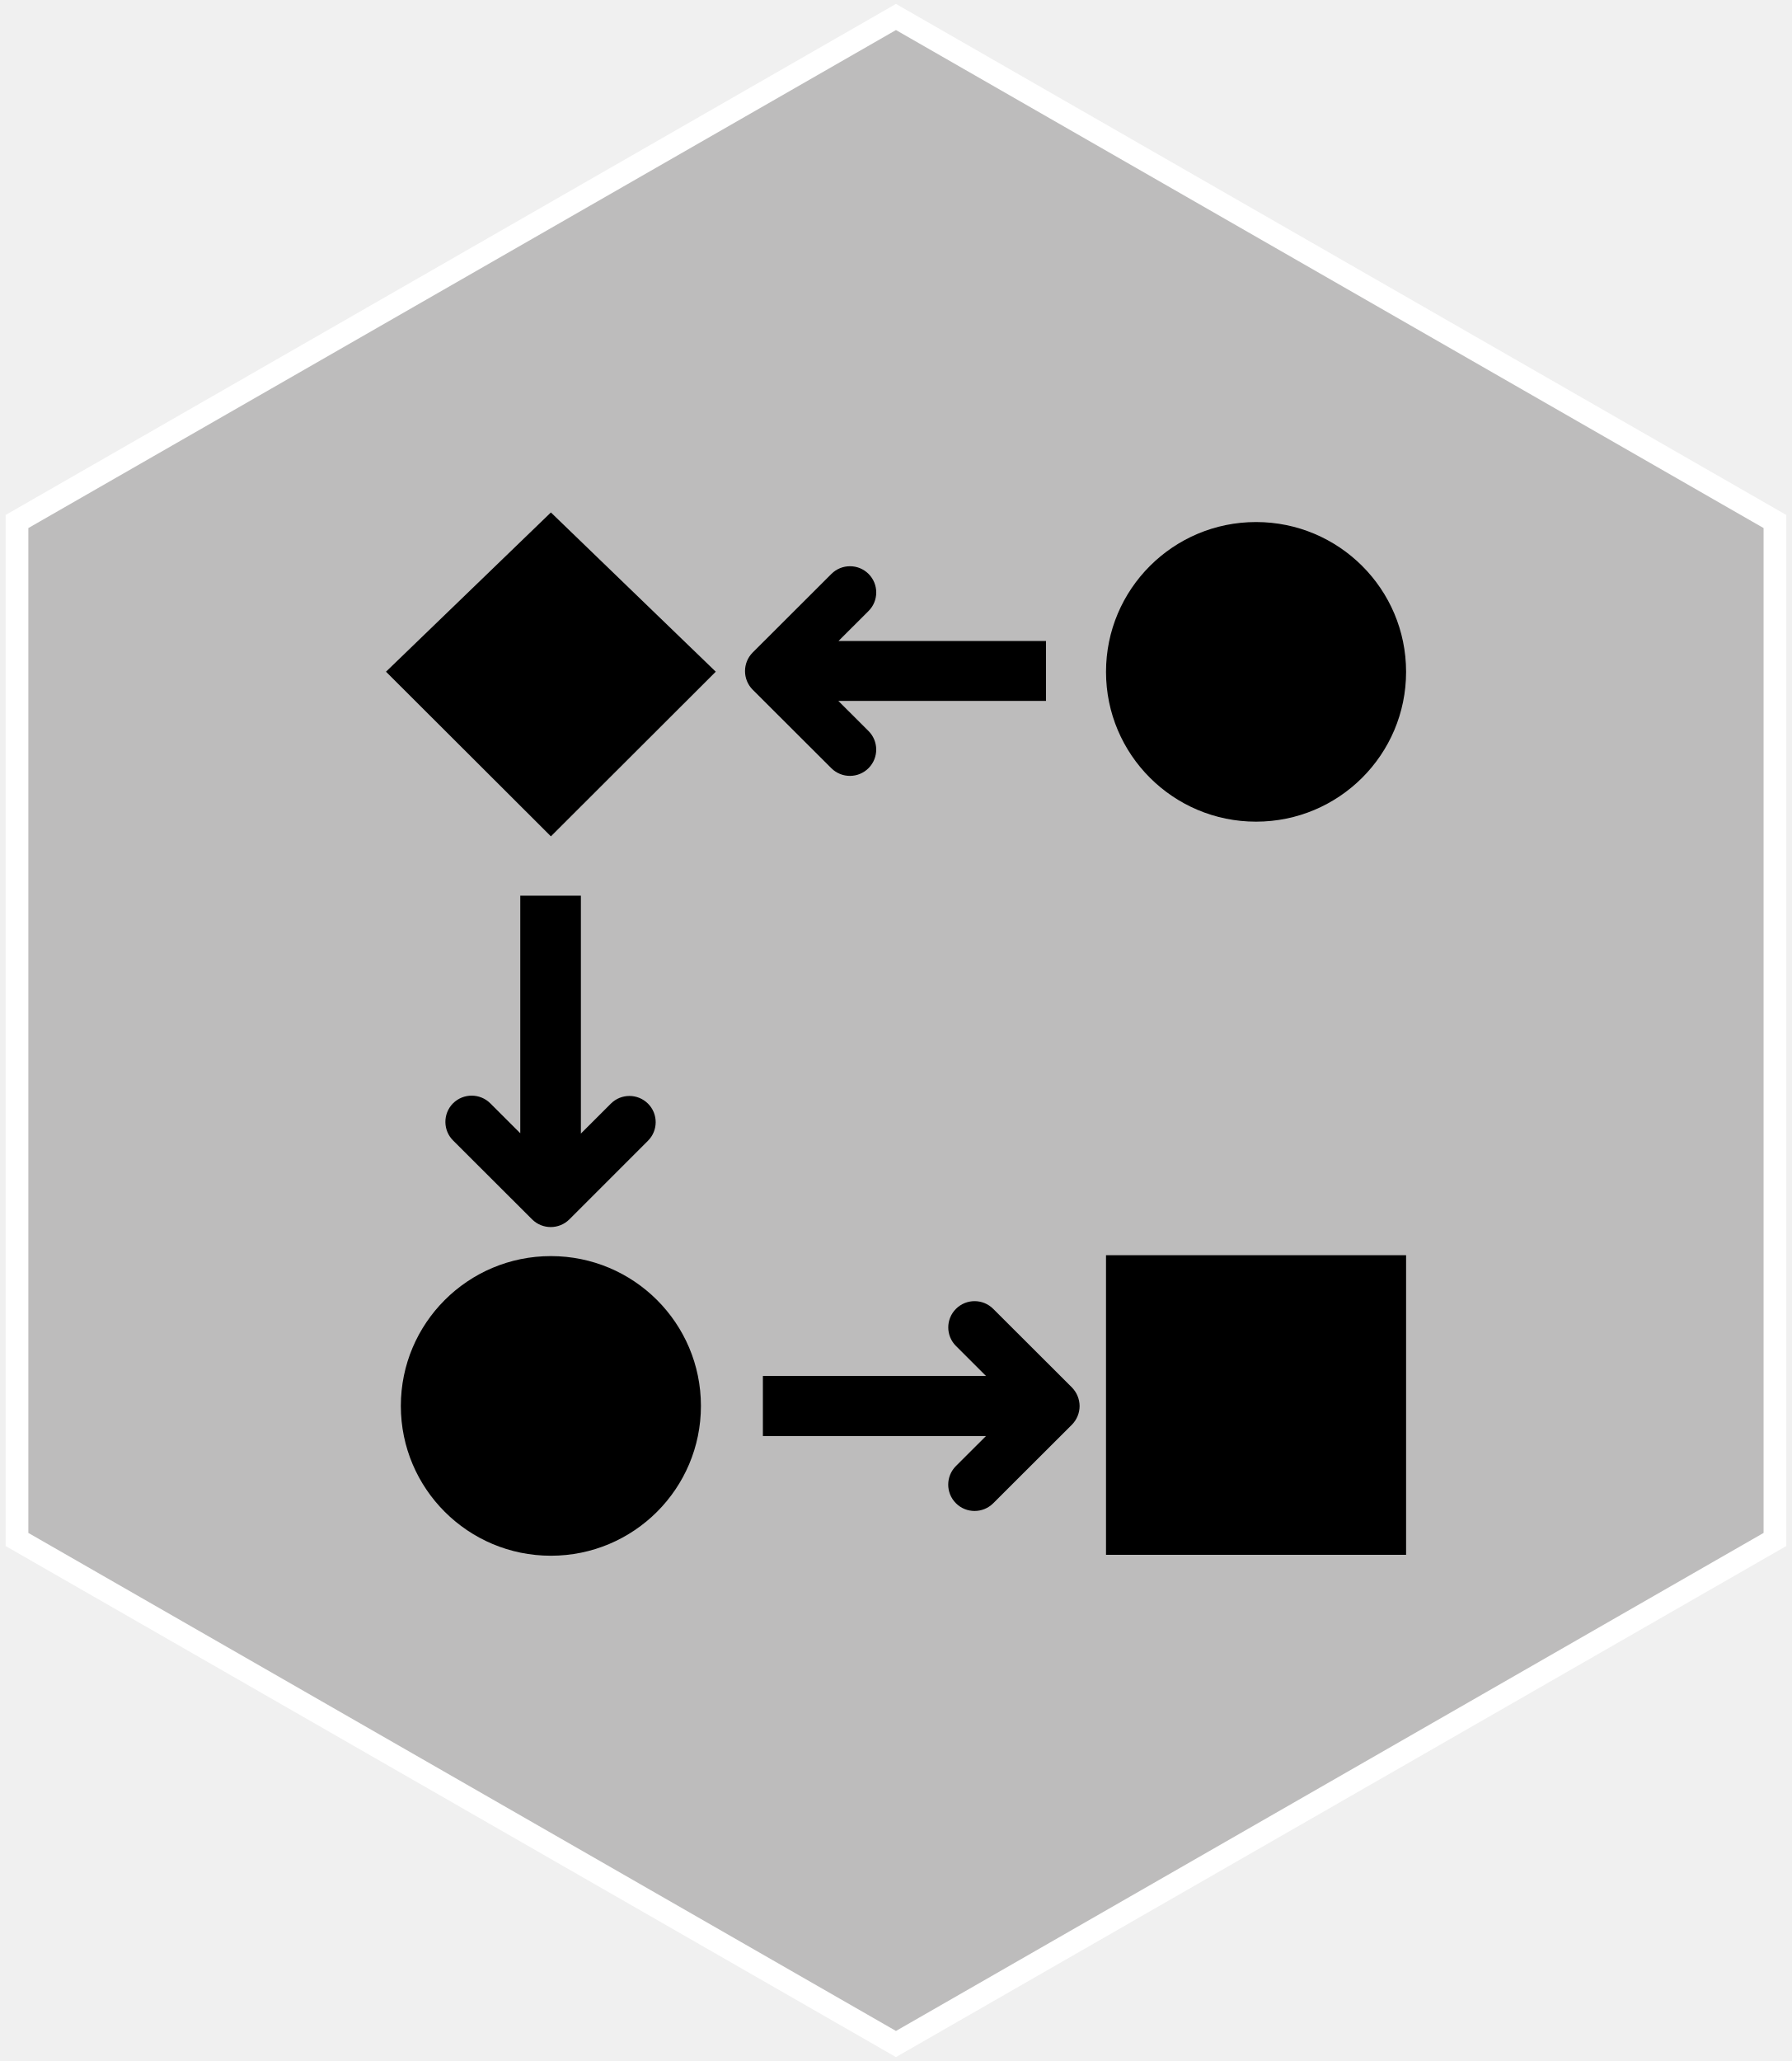
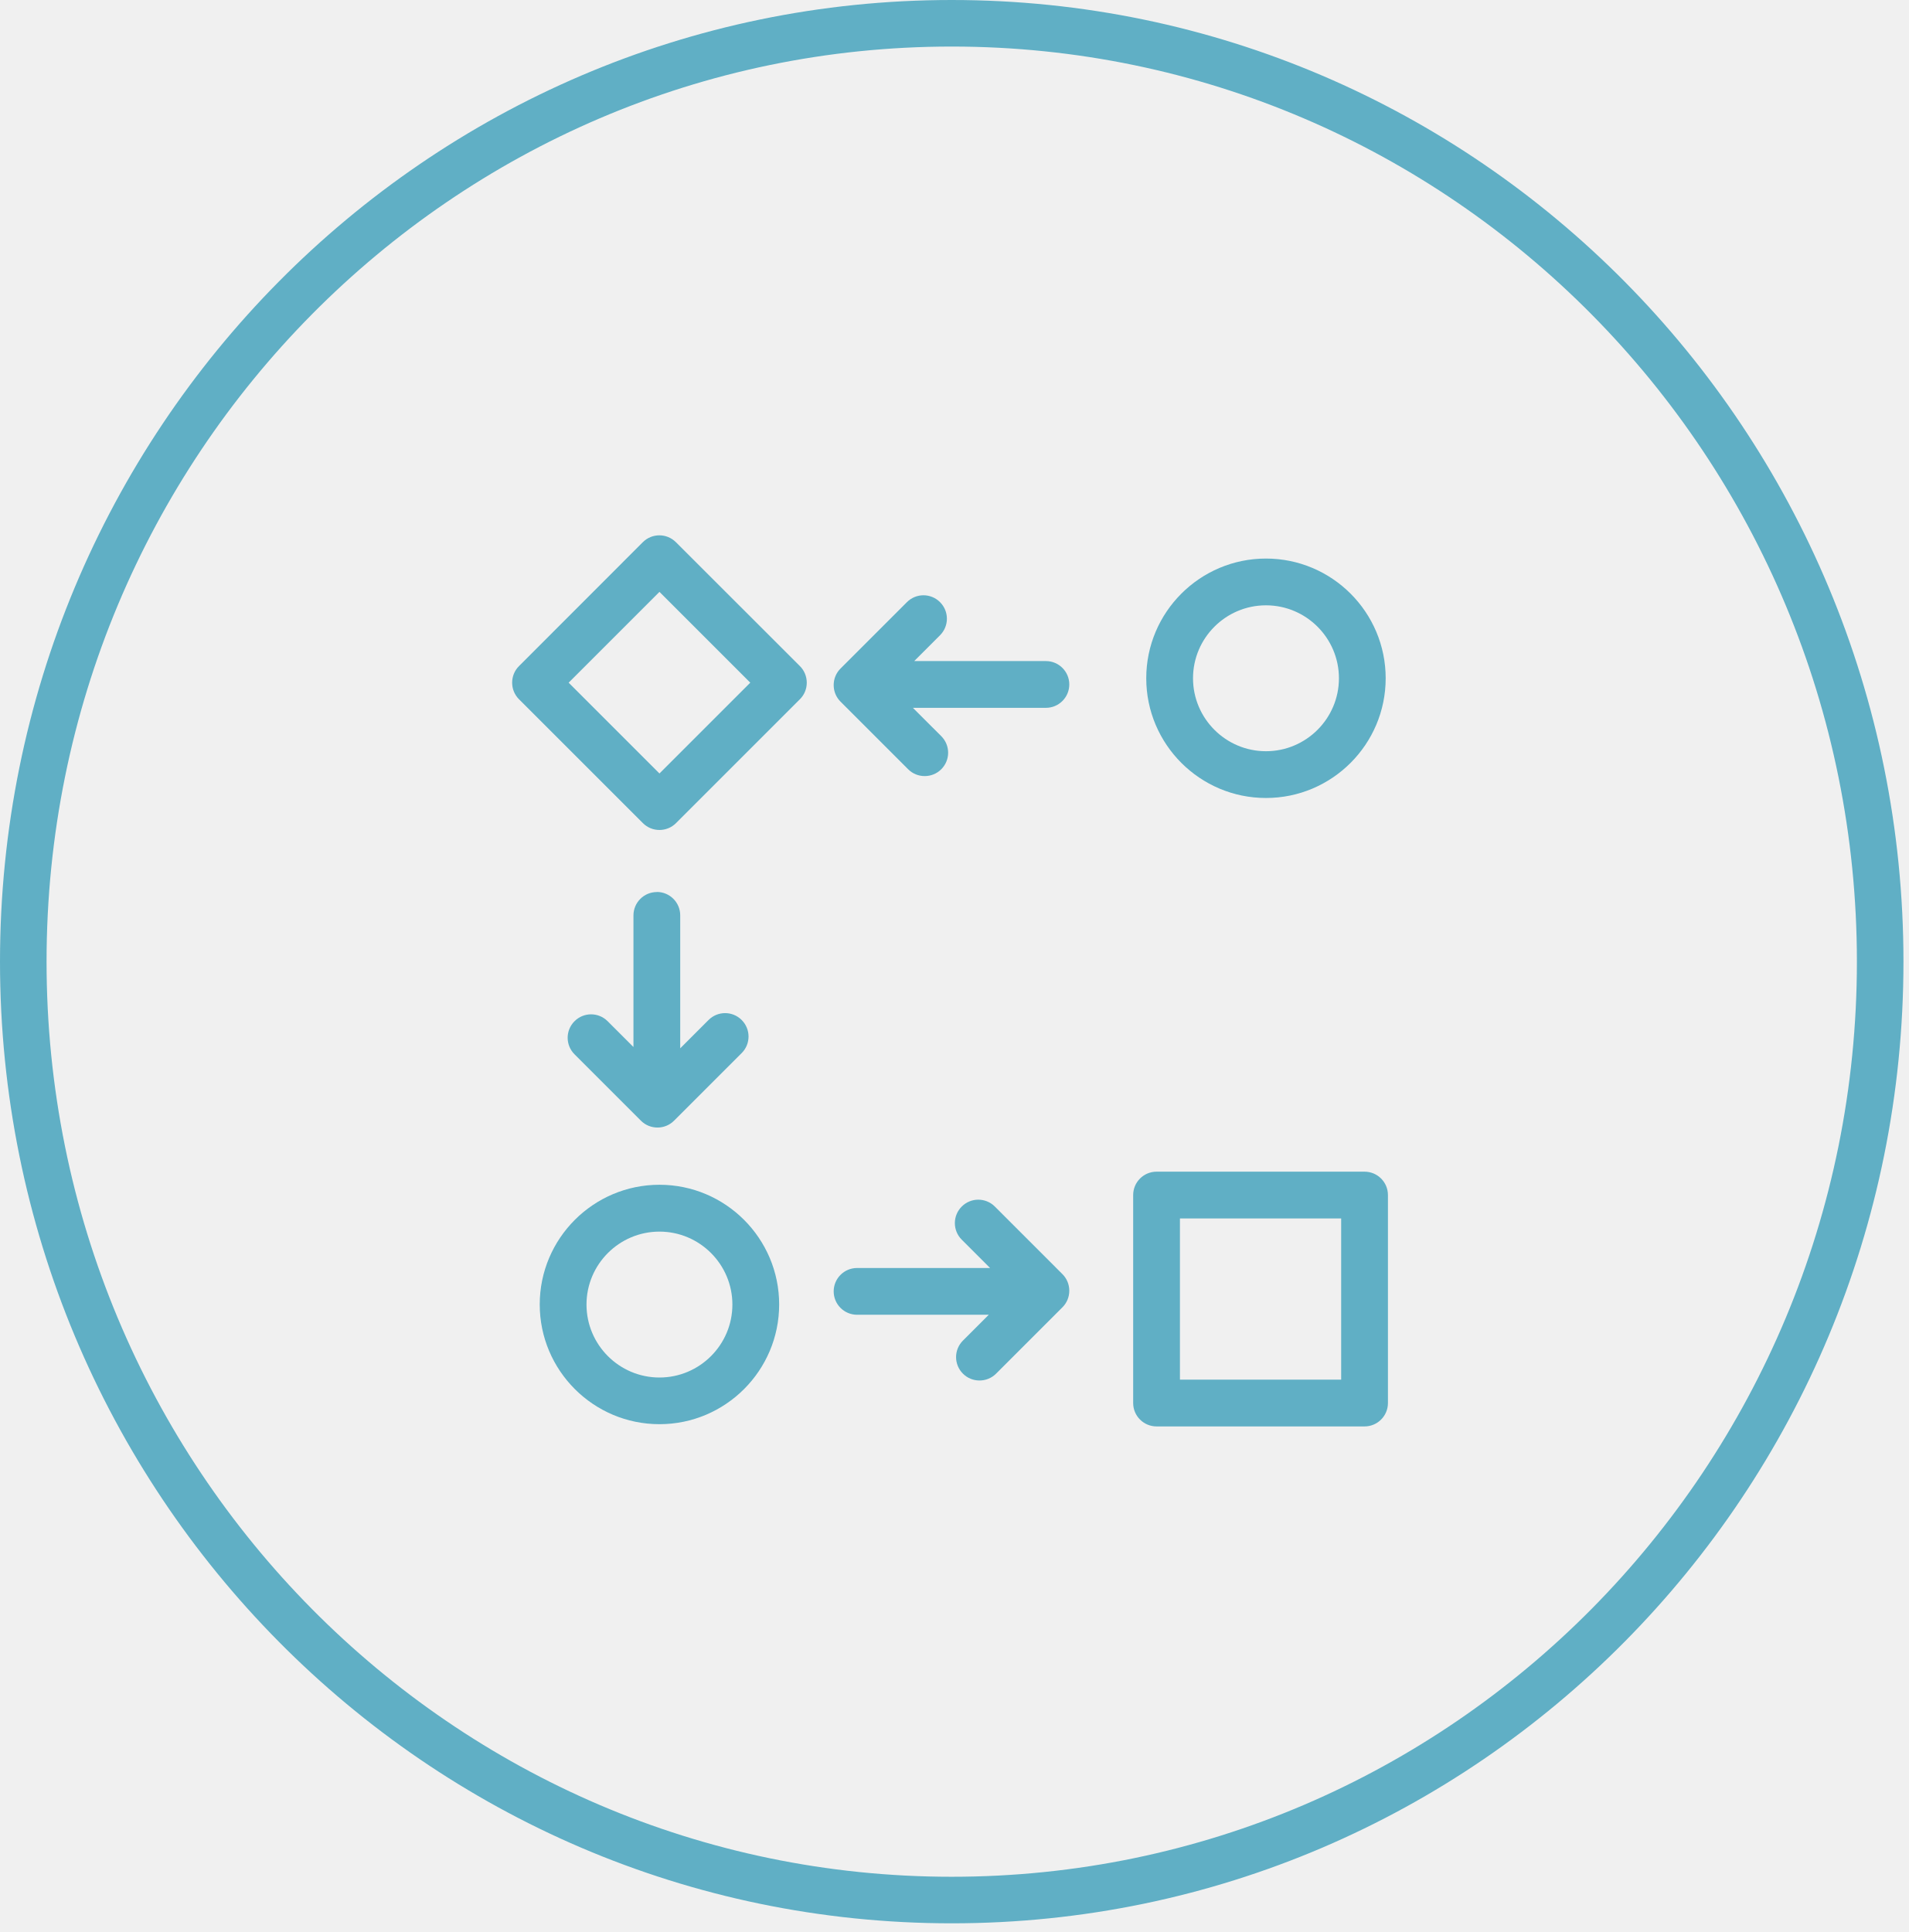
- <svg xmlns="http://www.w3.org/2000/svg" width="100" height="115" xml:space="preserve" overflow="hidden">
+ <svg xmlns="http://www.w3.org/2000/svg" width="82" height="83" viewBox="0 0 82 83" fill="none">
+   <path d="M80.766 41.313C80.766 63.588 62.9 81.627 40.883 81.627C18.866 81.627 1 63.588 1 41.313C1 19.039 18.866 1 40.883 1C62.9 1 80.766 19.039 80.766 41.313Z" stroke="#60AFC5" stroke-width="2" />
+   <g clip-path="url(#clip0_20_91)">
+     <path d="M54.382 34.282C57.218 34.282 59.524 31.975 59.524 29.139C59.524 26.302 57.218 23.996 54.382 23.996C51.545 23.996 49.239 26.302 49.239 29.139C49.239 31.975 51.545 34.282 54.382 34.282ZM54.382 26.005C56.109 26.005 57.516 27.411 57.516 29.139C57.516 30.866 56.109 32.273 54.382 32.273C52.654 32.273 51.248 30.866 51.248 29.139C51.248 27.411 52.654 26.005 54.382 26.005Z" fill="#60AFC5" />
+     <path d="M28.328 50.898C25.491 50.898 23.185 53.205 23.185 56.041C23.185 58.877 25.491 61.184 28.328 61.184C31.164 61.184 33.47 58.877 33.47 56.041C33.47 53.205 31.164 50.898 28.328 50.898ZM28.328 59.179C26.6 59.179 25.194 57.773 25.194 56.045C25.194 54.317 26.6 52.911 28.328 52.911C30.055 52.911 31.461 54.317 31.461 56.045C31.461 57.773 30.055 59.179 28.328 59.179Z" fill="#60AFC5" />
+     <path d="M29.035 23.293C28.641 22.9 28.006 22.9 27.613 23.293L22.293 28.617C22.105 28.805 22 29.059 22 29.328C22 29.597 22.105 29.85 22.293 30.039L27.617 35.362C27.814 35.559 28.071 35.656 28.328 35.656C28.585 35.656 28.842 35.559 29.039 35.362L34.362 30.039C34.551 29.85 34.656 29.597 34.656 29.328C34.656 29.063 34.551 28.805 34.362 28.617L29.035 23.293ZM28.324 33.225L24.427 29.328L28.328 25.427L32.229 29.328L28.328 33.229L28.324 33.225Z" fill="#60AFC5" />
+     <path d="M58.617 50.336H49.682C49.127 50.336 48.677 50.786 48.677 51.34V60.276C48.677 60.83 49.127 61.28 49.682 61.28H58.617C59.171 61.28 59.621 60.83 59.621 60.276V51.34C59.621 50.786 59.171 50.336 58.617 50.336ZM57.612 59.271H50.686V52.345H57.612V59.271Z" fill="#60AFC5" />
+     <path d="M44.928 28.4H39.272L40.38 27.291C40.774 26.897 40.774 26.262 40.38 25.869C39.987 25.475 39.352 25.475 38.958 25.869L36.106 28.721C35.917 28.91 35.812 29.163 35.812 29.432C35.812 29.701 35.917 29.954 36.106 30.143L39.011 33.048C39.207 33.245 39.465 33.341 39.722 33.341C39.979 33.341 40.236 33.245 40.433 33.048C40.827 32.654 40.827 32.02 40.433 31.626L39.215 30.409H44.928C45.483 30.409 45.933 29.959 45.933 29.404C45.933 28.85 45.483 28.4 44.928 28.4Z" fill="#60AFC5" />
+     <path d="M28.215 38.323C27.661 38.323 27.211 38.773 27.211 39.328V44.98L26.102 43.872C25.708 43.478 25.073 43.478 24.68 43.872C24.286 44.265 24.286 44.9 24.68 45.294L27.532 48.146C27.729 48.343 27.986 48.44 28.243 48.44C28.5 48.44 28.758 48.343 28.954 48.146L31.859 45.242C32.253 44.848 32.253 44.213 31.859 43.819C31.465 43.426 30.831 43.426 30.437 43.819L29.22 45.037V39.324C29.22 38.769 28.77 38.319 28.215 38.319V38.323Z" fill="#60AFC5" />
+     <path d="M42.735 51.834C42.341 51.441 41.706 51.441 41.313 51.834C40.919 52.228 40.919 52.863 41.313 53.257L42.53 54.474H36.817C36.263 54.474 35.812 54.924 35.812 55.478C35.812 56.033 36.263 56.483 36.817 56.483H42.474L41.365 57.592C40.971 57.986 40.971 58.62 41.365 59.014C41.562 59.211 41.819 59.307 42.076 59.307C42.333 59.307 42.59 59.211 42.787 59.014L45.64 56.161C45.828 55.973 45.933 55.72 45.933 55.45C45.933 55.181 45.828 54.928 45.64 54.739L42.735 51.834Z" fill="#60AFC5" />
+   </g>
  <defs>
-     <clipPath id="clip0">
-       <rect x="310" y="153" width="100" height="115" />
-     </clipPath>
-     <clipPath id="clip1">
-       <rect x="319" y="170" width="82" height="81" />
-     </clipPath>
-     <clipPath id="clip2">
-       <rect x="319" y="170" width="82" height="81" />
-     </clipPath>
-     <clipPath id="clip3">
-       <rect x="319" y="170" width="82" height="81" />
+     <clipPath id="clip0_20_91">
+       <rect width="37.621" height="38.28" fill="white" transform="translate(22 23)" />
    </clipPath>
  </defs>
-   <g clip-path="url(#clip0)" transform="translate(-310 -153)">
-     <path d="M90.989 277.39 42.019 249.238 42.019 192.437 90.989 164.286 139.959 192.437 139.959 249.238Z" stroke="#FFFFFF" stroke-width="1.264" stroke-miterlimit="8" fill="#BDBCBC" fill-rule="evenodd" transform="matrix(1.00165 0 0 1 268.861 -10.3379)" />
-     <g clip-path="url(#clip1)">
-       <g clip-path="url(#clip2)">
-         <g clip-path="url(#clip3)">
-           <path d="M67.709 61.072C67.709 65.688 63.966 69.431 59.349 69.431 54.733 69.431 50.99 65.688 50.99 61.072 50.99 56.455 54.733 52.712 59.349 52.712 63.966 52.712 67.709 56.455 67.709 61.072Z" transform="matrix(-1.00165 -8.74228e-08 -8.75671e-08 1 400.19 170.376)" />
-           <path d="M28.421 20.112C28.421 24.729 24.678 28.471 20.062 28.471 15.445 28.471 11.703 24.729 11.703 20.112 11.703 15.495 15.445 11.753 20.062 11.753 24.678 11.753 28.421 15.495 28.421 20.112Z" transform="matrix(-1.00165 -8.74228e-08 -8.75671e-08 1 400.19 170.376)" />
-           <path d="M59.349 29.29 50.163 20.104 59.349 11.218 68.536 20.104 59.349 29.29Z" transform="matrix(-1.00165 -8.74228e-08 -8.75671e-08 1 400.19 170.376)" />
-           <path d="M11.703 52.662 28.421 52.662 28.421 69.38 11.703 69.38Z" transform="matrix(-1.00165 -8.74228e-08 -8.75671e-08 1 400.19 170.376)" />
-           <path d="M47.538 59.4 35.108 59.4 36.78 57.728C37.353 57.155 37.353 56.227 36.78 55.655 36.208 55.083 35.279 55.083 34.707 55.655L30.318 60.043C30.048 60.321 29.895 60.692 29.892 61.08 29.894 61.468 30.047 61.84 30.318 62.116L34.707 66.505C35.282 67.077 36.212 67.076 36.784 66.501 37.357 65.926 37.355 64.996 36.78 64.423L35.108 62.752 47.538 62.752Z" transform="matrix(-1.00165 -8.74228e-08 -8.75671e-08 1 400.19 170.376)" />
-           <path d="M48.107 19.034 43.718 14.645C43.145 14.075 42.219 14.077 41.649 14.649 41.079 15.222 41.081 16.148 41.653 16.718L43.325 18.39 31.765 18.39 31.765 21.734 43.334 21.734 41.662 23.405C41.085 23.973 41.077 24.901 41.645 25.479 42.213 26.056 43.141 26.063 43.718 25.495L48.107 21.107C48.676 20.533 48.676 19.607 48.107 19.034Z" transform="matrix(-1.00165 -8.74228e-08 -8.75671e-08 1 400.19 170.376)" />
-           <path d="M64.8 44.186C64.226 43.617 63.3 43.617 62.727 44.186L61.055 45.858 61.055 32.601 57.678 32.601 57.678 45.875 56.006 44.203C55.434 43.633 54.507 43.635 53.937 44.207 53.367 44.779 53.369 45.706 53.941 46.276L58.321 50.664C58.895 51.234 59.821 51.234 60.394 50.664L64.783 46.276C65.365 45.709 65.376 44.777 64.809 44.195 64.806 44.192 64.803 44.189 64.8 44.186Z" transform="matrix(-1.00165 -8.74228e-08 -8.75671e-08 1 400.19 170.376)" />
-         </g>
-       </g>
-     </g>
-   </g>
</svg>
